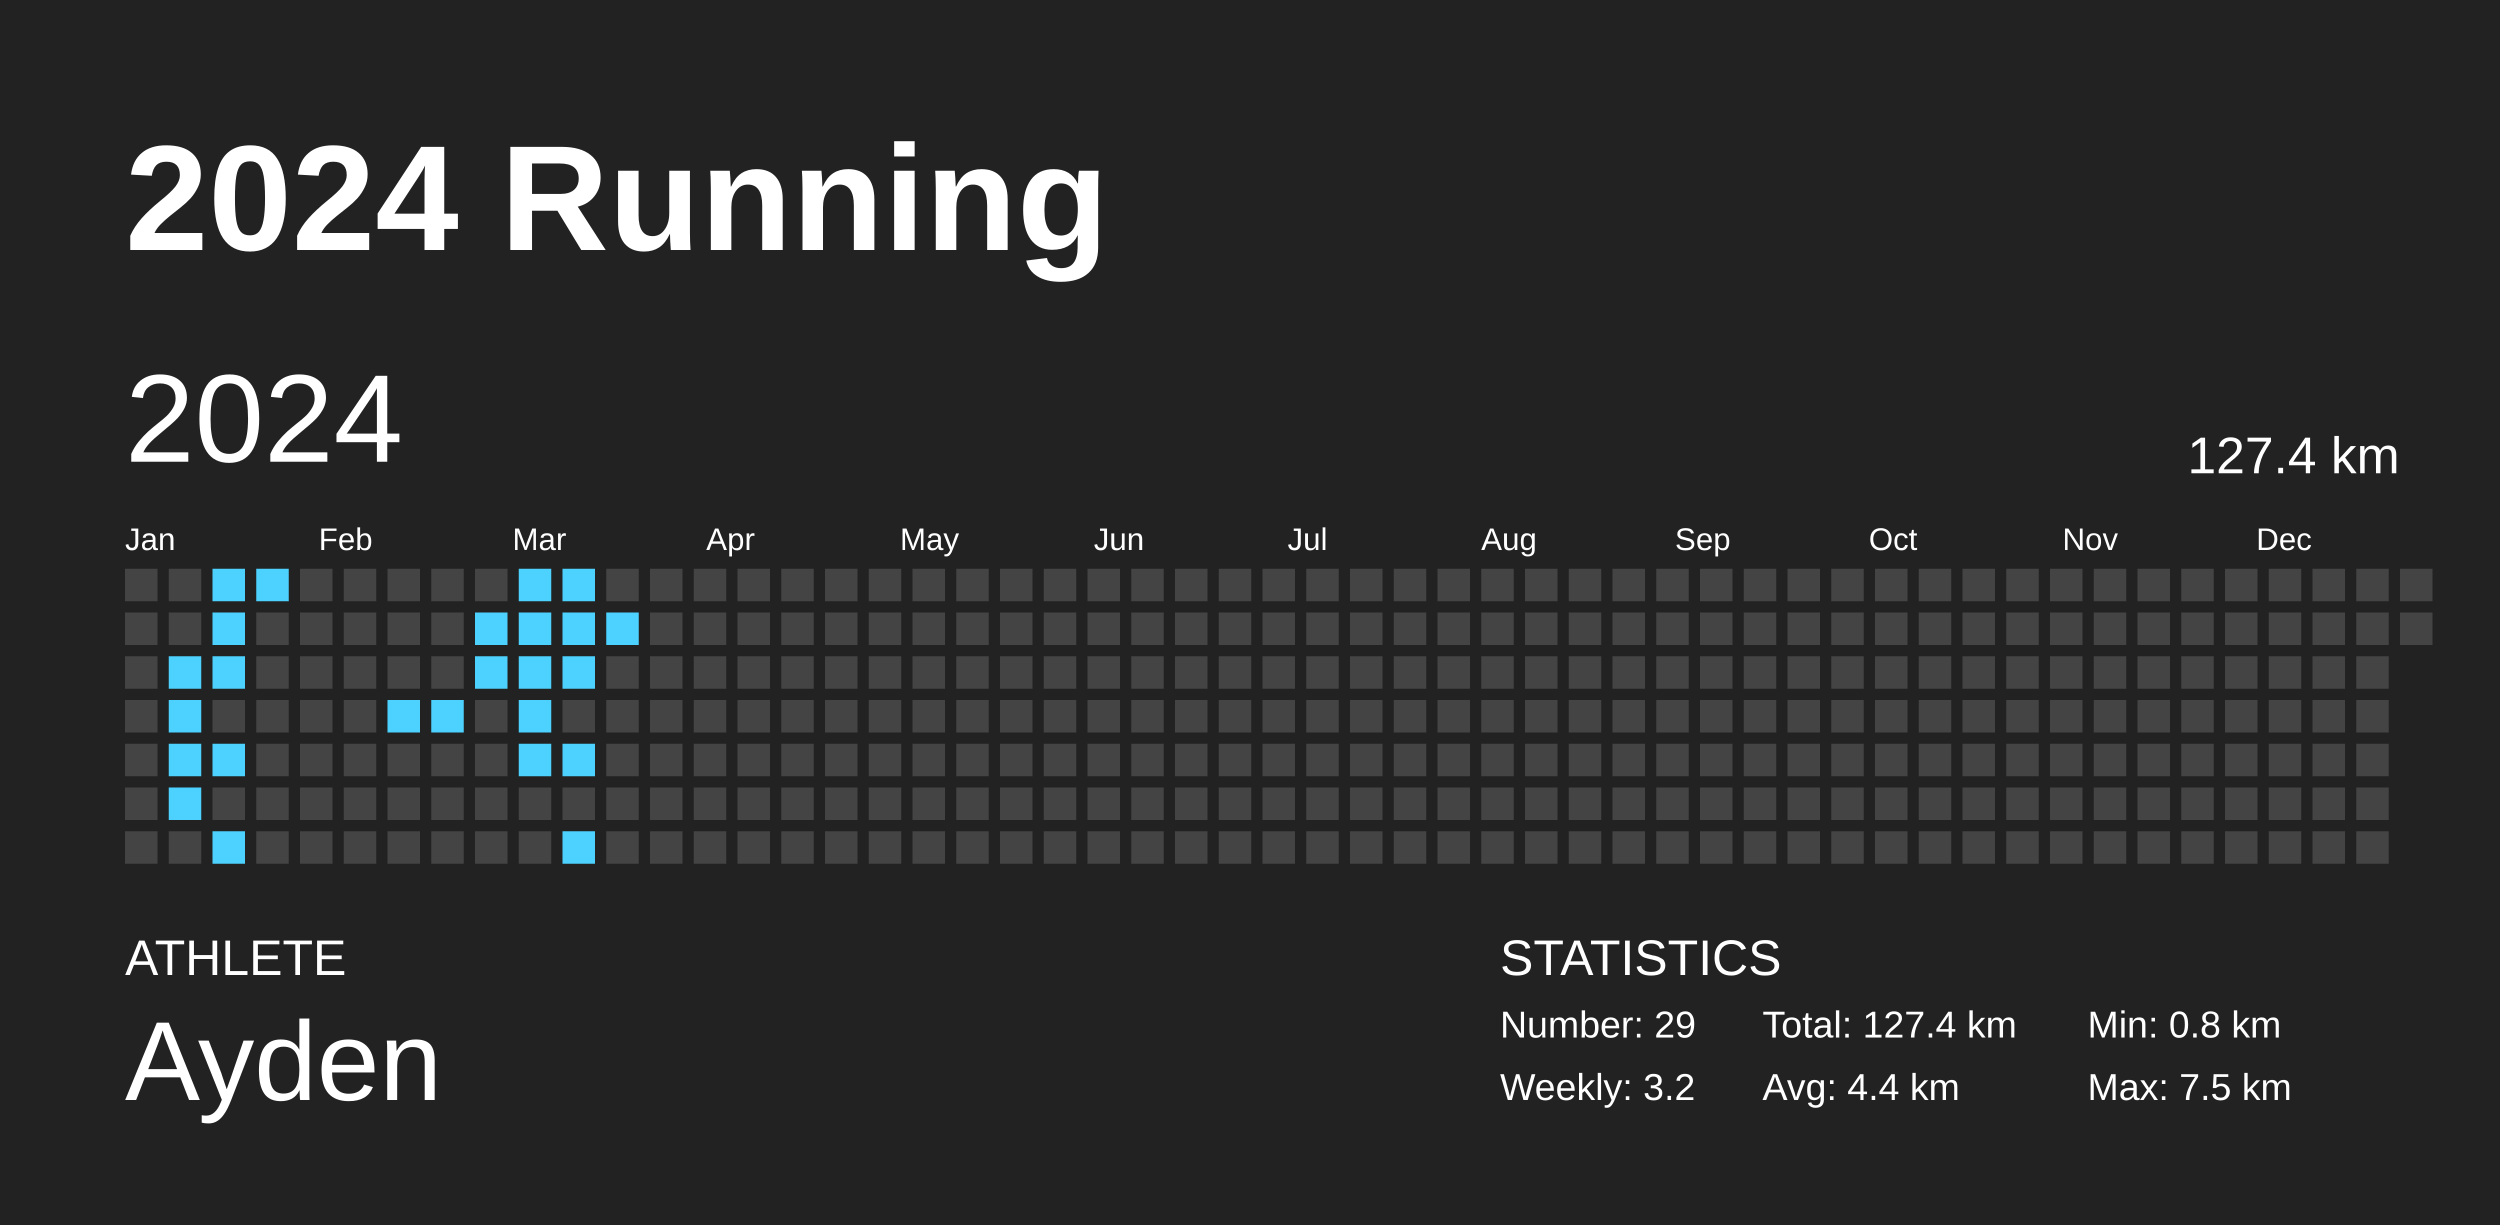
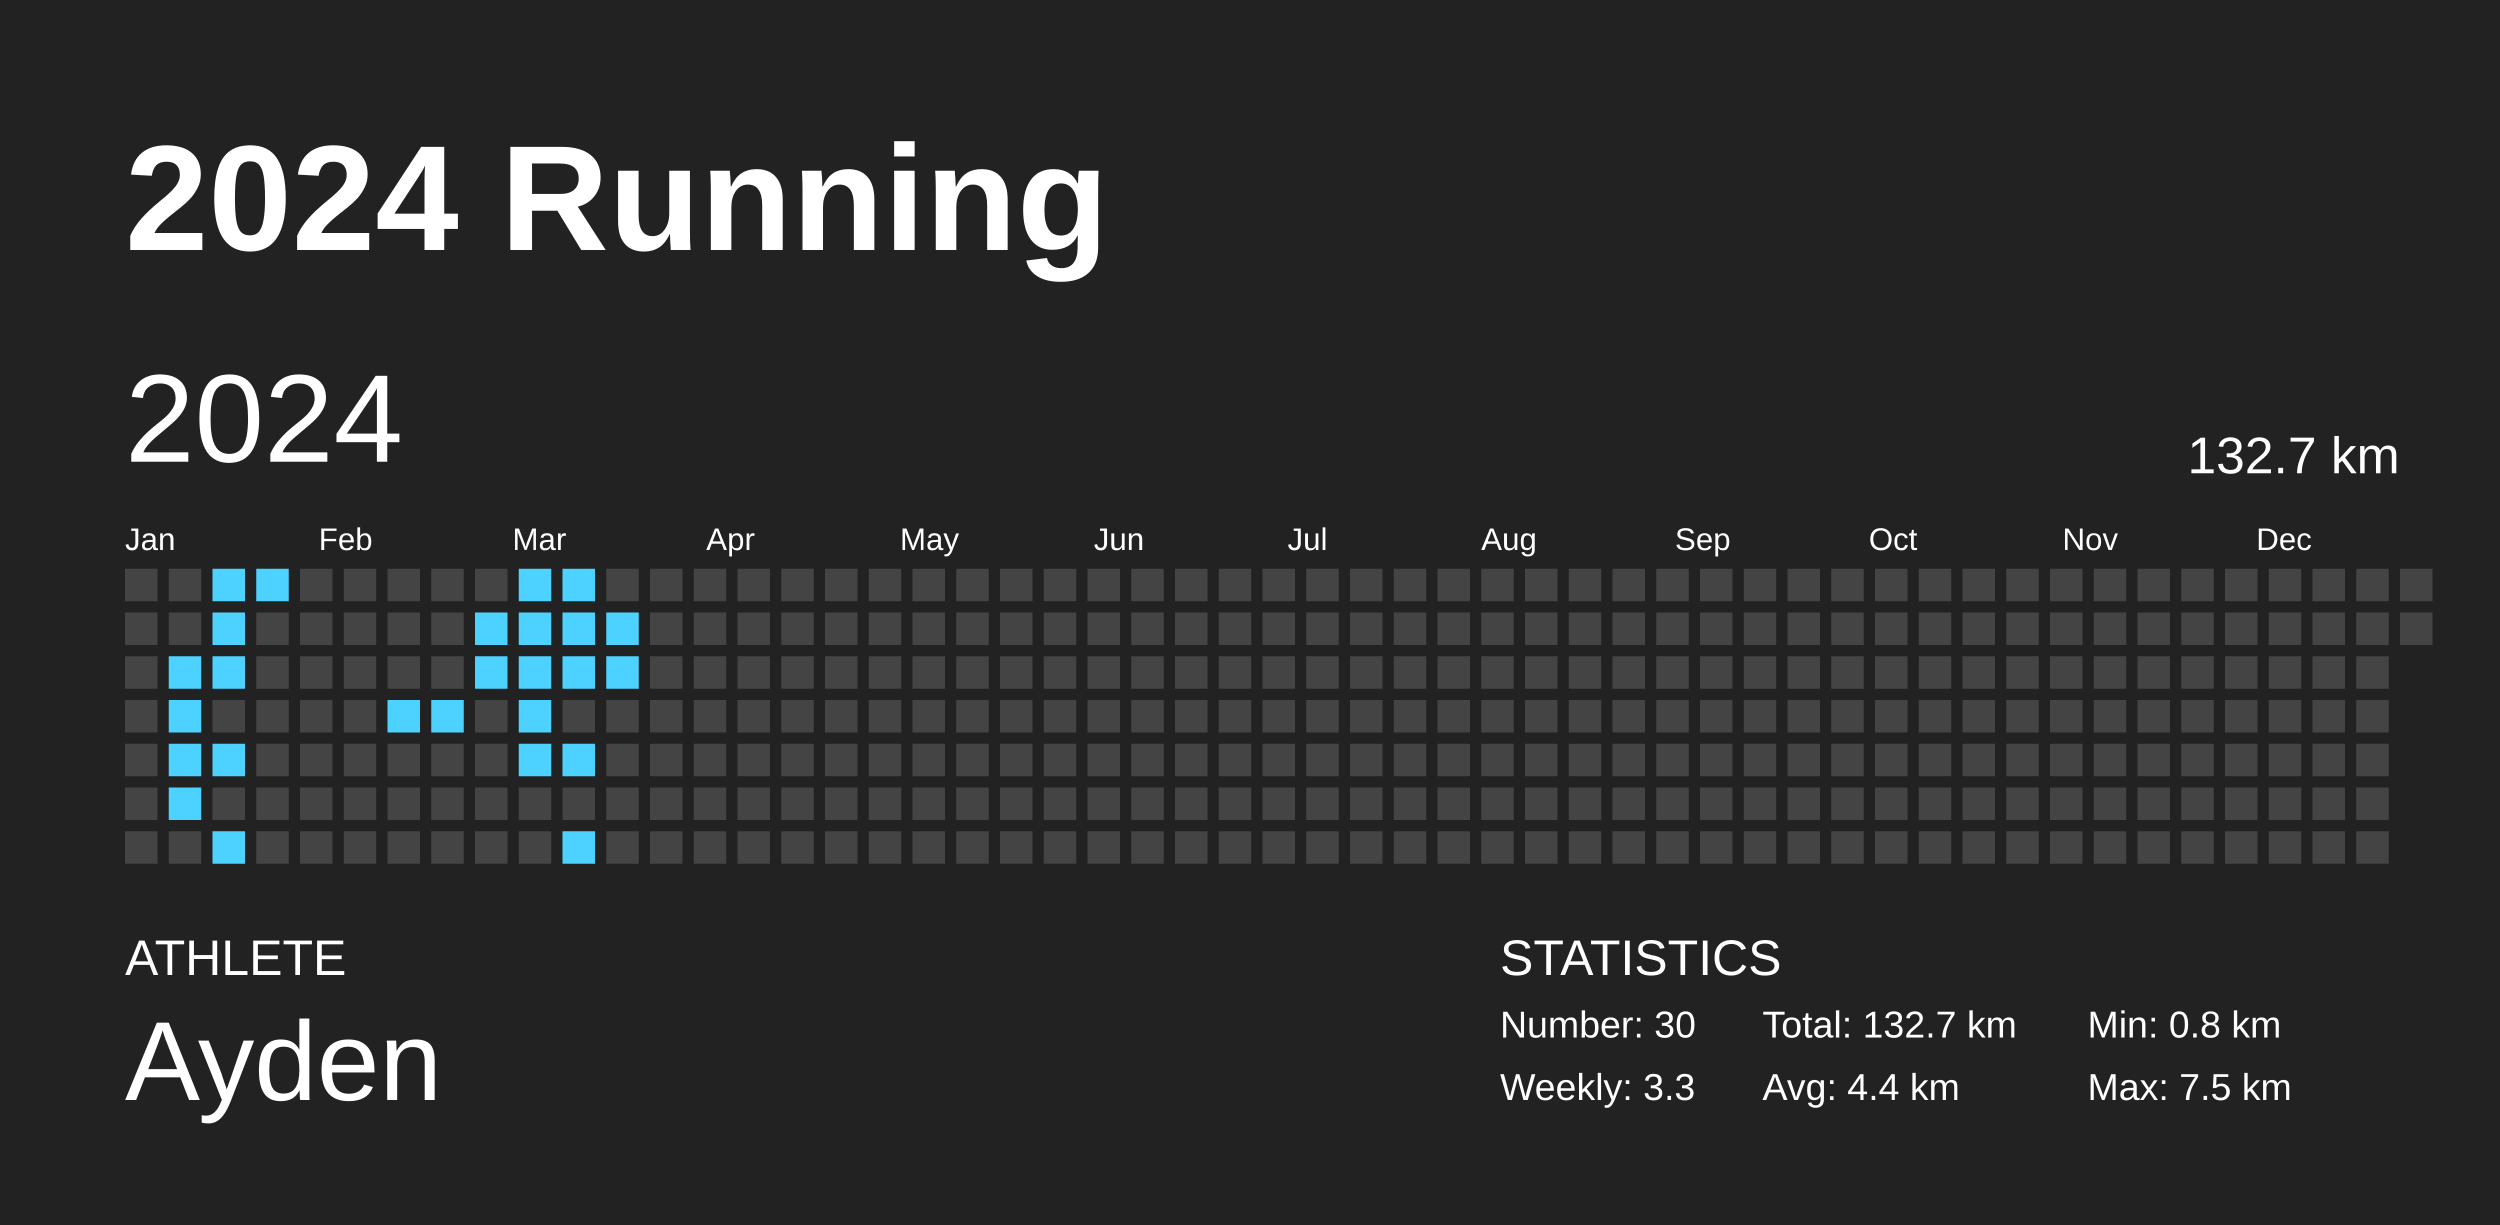
<svg xmlns="http://www.w3.org/2000/svg" baseProfile="full" height="98mm" version="1.1" viewBox="0,0,200,98" width="200mm">
  <defs />
  <rect fill="#222222" height="98" width="200" x="0" y="0" />
  <text fill="#FFFFFF" style="font-size:12px; font-family:Arial; font-weight:bold;" x="10" y="20">2024 Running</text>
  <text fill="#FFFFFF" style="font-size:4px; font-family:Arial" x="10" y="78">ATHLETE</text>
  <text fill="#FFFFFF" style="font-size:9px; font-family:Arial" x="10" y="88">Ayden</text>
  <text fill="#FFFFFF" style="font-size:4px; font-family:Arial" x="120" y="78">STATISTICS</text>
-   <text fill="#FFFFFF" style="font-size:3px; font-family:Arial" x="120" y="83">Number: 29</text>
-   <text fill="#FFFFFF" style="font-size:3px; font-family:Arial" x="120" y="88">Weekly: 3.2</text>
-   <text fill="#FFFFFF" style="font-size:3px; font-family:Arial" x="141" y="83">Total: 127.4 km</text>
+   <text fill="#FFFFFF" style="font-size:3px; font-family:Arial" x="120" y="83">Number: 30</text>
+   <text fill="#FFFFFF" style="font-size:3px; font-family:Arial" x="120" y="88">Weekly: 3.3</text>
+   <text fill="#FFFFFF" style="font-size:3px; font-family:Arial" x="141" y="83">Total: 132.7 km</text>
  <text fill="#FFFFFF" style="font-size:3px; font-family:Arial" x="141" y="88">Avg: 4.4 km</text>
  <text fill="#FFFFFF" style="font-size:3px; font-family:Arial" x="167" y="83">Min: 0.8 km</text>
  <text fill="#FFFFFF" style="font-size:3px; font-family:Arial" x="167" y="88">Max: 7.5 km</text>
  <text dominant-baseline="hanging" fill="#FFFFFF" style="font-size:10.0px; font-family:Arial;" x="10" y="30">2024</text>
-   <text dominant-baseline="hanging" fill="#FFFFFF" style="font-size:4.125px; font-family:Arial;" x="175" y="35">127.4 km</text>
+   <text dominant-baseline="hanging" fill="#FFFFFF" style="font-size:4.125px; font-family:Arial;" x="175" y="35">132.7 km</text>
  <text fill="#FFFFFF" style="font-size:2.5px; font-family:Arial" x="10.0" y="44">Jan</text>
  <text fill="#FFFFFF" style="font-size:2.5px; font-family:Arial" x="25.5" y="44">Feb</text>
  <text fill="#FFFFFF" style="font-size:2.5px; font-family:Arial" x="41.0" y="44">Mar</text>
  <text fill="#FFFFFF" style="font-size:2.5px; font-family:Arial" x="56.5" y="44">Apr</text>
  <text fill="#FFFFFF" style="font-size:2.5px; font-family:Arial" x="72.0" y="44">May</text>
  <text fill="#FFFFFF" style="font-size:2.5px; font-family:Arial" x="87.5" y="44">Jun</text>
  <text fill="#FFFFFF" style="font-size:2.5px; font-family:Arial" x="103.0" y="44">Jul</text>
  <text fill="#FFFFFF" style="font-size:2.5px; font-family:Arial" x="118.5" y="44">Aug</text>
  <text fill="#FFFFFF" style="font-size:2.5px; font-family:Arial" x="134.0" y="44">Sep</text>
  <text fill="#FFFFFF" style="font-size:2.5px; font-family:Arial" x="149.5" y="44">Oct</text>
  <text fill="#FFFFFF" style="font-size:2.5px; font-family:Arial" x="165.0" y="44">Nov</text>
  <text fill="#FFFFFF" style="font-size:2.5px; font-family:Arial" x="180.5" y="44">Dec</text>
  <rect fill="#444444" height="2.6" width="2.6" x="10.0" y="45.5" />
  <rect fill="#444444" height="2.6" width="2.6" x="10.0" y="49.0" />
  <rect fill="#444444" height="2.6" width="2.6" x="10.0" y="52.5" />
  <rect fill="#444444" height="2.6" width="2.6" x="10.0" y="56.0" />
  <rect fill="#444444" height="2.6" width="2.6" x="10.0" y="59.5" />
  <rect fill="#444444" height="2.6" width="2.6" x="10.0" y="63.0" />
  <rect fill="#444444" height="2.6" width="2.6" x="10.0" y="66.5" />
  <rect fill="#444444" height="2.6" width="2.6" x="13.5" y="45.5" />
  <rect fill="#444444" height="2.6" width="2.6" x="13.5" y="49.0" />
  <rect fill="#4dd2ff" height="2.6" width="2.6" x="13.5" y="52.5" />
  <rect fill="#4dd2ff" height="2.6" width="2.6" x="13.5" y="56.0" />
  <rect fill="#4dd2ff" height="2.6" width="2.6" x="13.5" y="59.5" />
  <rect fill="#4dd2ff" height="2.6" width="2.6" x="13.5" y="63.0" />
  <rect fill="#444444" height="2.6" width="2.6" x="13.5" y="66.5" />
  <rect fill="#4dd2ff" height="2.6" width="2.6" x="17.0" y="45.5" />
  <rect fill="#4dd2ff" height="2.6" width="2.6" x="17.0" y="49.0" />
  <rect fill="#4dd2ff" height="2.6" width="2.6" x="17.0" y="52.5" />
  <rect fill="#444444" height="2.6" width="2.6" x="17.0" y="56.0" />
  <rect fill="#4dd2ff" height="2.6" width="2.6" x="17.0" y="59.5" />
  <rect fill="#444444" height="2.6" width="2.6" x="17.0" y="63.0" />
  <rect fill="#4dd2ff" height="2.6" width="2.6" x="17.0" y="66.5" />
  <rect fill="#4dd2ff" height="2.6" width="2.6" x="20.5" y="45.5" />
  <rect fill="#444444" height="2.6" width="2.6" x="20.5" y="49.0" />
  <rect fill="#444444" height="2.6" width="2.6" x="20.5" y="52.5" />
  <rect fill="#444444" height="2.6" width="2.6" x="20.5" y="56.0" />
  <rect fill="#444444" height="2.6" width="2.6" x="20.5" y="59.5" />
  <rect fill="#444444" height="2.6" width="2.6" x="20.5" y="63.0" />
  <rect fill="#444444" height="2.6" width="2.6" x="20.5" y="66.5" />
  <rect fill="#444444" height="2.6" width="2.6" x="24.0" y="45.5" />
  <rect fill="#444444" height="2.6" width="2.6" x="24.0" y="49.0" />
  <rect fill="#444444" height="2.6" width="2.6" x="24.0" y="52.5" />
  <rect fill="#444444" height="2.6" width="2.6" x="24.0" y="56.0" />
  <rect fill="#444444" height="2.6" width="2.6" x="24.0" y="59.5" />
  <rect fill="#444444" height="2.6" width="2.6" x="24.0" y="63.0" />
  <rect fill="#444444" height="2.6" width="2.6" x="24.0" y="66.5" />
  <rect fill="#444444" height="2.6" width="2.6" x="27.5" y="45.5" />
  <rect fill="#444444" height="2.6" width="2.6" x="27.5" y="49.0" />
  <rect fill="#444444" height="2.6" width="2.6" x="27.5" y="52.5" />
  <rect fill="#444444" height="2.6" width="2.6" x="27.5" y="56.0" />
  <rect fill="#444444" height="2.6" width="2.6" x="27.5" y="59.5" />
  <rect fill="#444444" height="2.6" width="2.6" x="27.5" y="63.0" />
  <rect fill="#444444" height="2.6" width="2.6" x="27.5" y="66.5" />
  <rect fill="#444444" height="2.6" width="2.6" x="31.0" y="45.5" />
  <rect fill="#444444" height="2.6" width="2.6" x="31.0" y="49.0" />
  <rect fill="#444444" height="2.6" width="2.6" x="31.0" y="52.5" />
  <rect fill="#4dd2ff" height="2.6" width="2.6" x="31.0" y="56.0" />
  <rect fill="#444444" height="2.6" width="2.6" x="31.0" y="59.5" />
  <rect fill="#444444" height="2.6" width="2.6" x="31.0" y="63.0" />
  <rect fill="#444444" height="2.6" width="2.6" x="31.0" y="66.5" />
  <rect fill="#444444" height="2.6" width="2.6" x="34.5" y="45.5" />
  <rect fill="#444444" height="2.6" width="2.6" x="34.5" y="49.0" />
  <rect fill="#444444" height="2.6" width="2.6" x="34.5" y="52.5" />
  <rect fill="#4dd2ff" height="2.6" width="2.6" x="34.5" y="56.0" />
  <rect fill="#444444" height="2.6" width="2.6" x="34.5" y="59.5" />
  <rect fill="#444444" height="2.6" width="2.6" x="34.5" y="63.0" />
  <rect fill="#444444" height="2.6" width="2.6" x="34.5" y="66.5" />
  <rect fill="#444444" height="2.6" width="2.6" x="38.0" y="45.5" />
  <rect fill="#4dd2ff" height="2.6" width="2.6" x="38.0" y="49.0" />
  <rect fill="#4dd2ff" height="2.6" width="2.6" x="38.0" y="52.5" />
  <rect fill="#444444" height="2.6" width="2.6" x="38.0" y="56.0" />
  <rect fill="#444444" height="2.6" width="2.6" x="38.0" y="59.5" />
  <rect fill="#444444" height="2.6" width="2.6" x="38.0" y="63.0" />
  <rect fill="#444444" height="2.6" width="2.6" x="38.0" y="66.5" />
  <rect fill="#4dd2ff" height="2.6" width="2.6" x="41.5" y="45.5" />
  <rect fill="#4dd2ff" height="2.6" width="2.6" x="41.5" y="49.0" />
  <rect fill="#4dd2ff" height="2.6" width="2.6" x="41.5" y="52.5" />
  <rect fill="#4dd2ff" height="2.6" width="2.6" x="41.5" y="56.0" />
  <rect fill="#4dd2ff" height="2.6" width="2.6" x="41.5" y="59.5" />
  <rect fill="#444444" height="2.6" width="2.6" x="41.5" y="63.0" />
  <rect fill="#444444" height="2.6" width="2.6" x="41.5" y="66.5" />
  <rect fill="#4dd2ff" height="2.6" width="2.6" x="45.0" y="45.5" />
  <rect fill="#4dd2ff" height="2.6" width="2.6" x="45.0" y="49.0" />
  <rect fill="#4dd2ff" height="2.6" width="2.6" x="45.0" y="52.5" />
  <rect fill="#444444" height="2.6" width="2.6" x="45.0" y="56.0" />
  <rect fill="#4dd2ff" height="2.6" width="2.6" x="45.0" y="59.5" />
  <rect fill="#444444" height="2.6" width="2.6" x="45.0" y="63.0" />
  <rect fill="#4dd2ff" height="2.6" width="2.6" x="45.0" y="66.5" />
  <rect fill="#444444" height="2.6" width="2.6" x="48.5" y="45.5" />
  <rect fill="#4dd2ff" height="2.6" width="2.6" x="48.5" y="49.0" />
-   <rect fill="#444444" height="2.6" width="2.6" x="48.5" y="52.5" />
+   <rect fill="#4dd2ff" height="2.6" width="2.6" x="48.5" y="52.5" />
  <rect fill="#444444" height="2.6" width="2.6" x="48.5" y="56.0" />
  <rect fill="#444444" height="2.6" width="2.6" x="48.5" y="59.5" />
  <rect fill="#444444" height="2.6" width="2.6" x="48.5" y="63.0" />
  <rect fill="#444444" height="2.6" width="2.6" x="48.5" y="66.5" />
  <rect fill="#444444" height="2.6" width="2.6" x="52.0" y="45.5" />
  <rect fill="#444444" height="2.6" width="2.6" x="52.0" y="49.0" />
  <rect fill="#444444" height="2.6" width="2.6" x="52.0" y="52.5" />
  <rect fill="#444444" height="2.6" width="2.6" x="52.0" y="56.0" />
  <rect fill="#444444" height="2.6" width="2.6" x="52.0" y="59.5" />
  <rect fill="#444444" height="2.6" width="2.6" x="52.0" y="63.0" />
  <rect fill="#444444" height="2.6" width="2.6" x="52.0" y="66.5" />
  <rect fill="#444444" height="2.6" width="2.6" x="55.5" y="45.5" />
  <rect fill="#444444" height="2.6" width="2.6" x="55.5" y="49.0" />
  <rect fill="#444444" height="2.6" width="2.6" x="55.5" y="52.5" />
  <rect fill="#444444" height="2.6" width="2.6" x="55.5" y="56.0" />
  <rect fill="#444444" height="2.6" width="2.6" x="55.5" y="59.5" />
  <rect fill="#444444" height="2.6" width="2.6" x="55.5" y="63.0" />
  <rect fill="#444444" height="2.6" width="2.6" x="55.5" y="66.5" />
  <rect fill="#444444" height="2.6" width="2.6" x="59.0" y="45.5" />
  <rect fill="#444444" height="2.6" width="2.6" x="59.0" y="49.0" />
  <rect fill="#444444" height="2.6" width="2.6" x="59.0" y="52.5" />
  <rect fill="#444444" height="2.6" width="2.6" x="59.0" y="56.0" />
  <rect fill="#444444" height="2.6" width="2.6" x="59.0" y="59.5" />
  <rect fill="#444444" height="2.6" width="2.6" x="59.0" y="63.0" />
  <rect fill="#444444" height="2.6" width="2.6" x="59.0" y="66.5" />
  <rect fill="#444444" height="2.6" width="2.6" x="62.5" y="45.5" />
  <rect fill="#444444" height="2.6" width="2.6" x="62.5" y="49.0" />
  <rect fill="#444444" height="2.6" width="2.6" x="62.5" y="52.5" />
  <rect fill="#444444" height="2.6" width="2.6" x="62.5" y="56.0" />
  <rect fill="#444444" height="2.6" width="2.6" x="62.5" y="59.5" />
  <rect fill="#444444" height="2.6" width="2.6" x="62.5" y="63.0" />
  <rect fill="#444444" height="2.6" width="2.6" x="62.5" y="66.5" />
  <rect fill="#444444" height="2.6" width="2.6" x="66.0" y="45.5" />
  <rect fill="#444444" height="2.6" width="2.6" x="66.0" y="49.0" />
  <rect fill="#444444" height="2.6" width="2.6" x="66.0" y="52.5" />
  <rect fill="#444444" height="2.6" width="2.6" x="66.0" y="56.0" />
  <rect fill="#444444" height="2.6" width="2.6" x="66.0" y="59.5" />
  <rect fill="#444444" height="2.6" width="2.6" x="66.0" y="63.0" />
  <rect fill="#444444" height="2.6" width="2.6" x="66.0" y="66.5" />
  <rect fill="#444444" height="2.6" width="2.6" x="69.5" y="45.5" />
  <rect fill="#444444" height="2.6" width="2.6" x="69.5" y="49.0" />
  <rect fill="#444444" height="2.6" width="2.6" x="69.5" y="52.5" />
  <rect fill="#444444" height="2.6" width="2.6" x="69.5" y="56.0" />
  <rect fill="#444444" height="2.6" width="2.6" x="69.5" y="59.5" />
  <rect fill="#444444" height="2.6" width="2.6" x="69.5" y="63.0" />
  <rect fill="#444444" height="2.6" width="2.6" x="69.5" y="66.5" />
  <rect fill="#444444" height="2.6" width="2.6" x="73.0" y="45.5" />
  <rect fill="#444444" height="2.6" width="2.6" x="73.0" y="49.0" />
  <rect fill="#444444" height="2.6" width="2.6" x="73.0" y="52.5" />
  <rect fill="#444444" height="2.6" width="2.6" x="73.0" y="56.0" />
  <rect fill="#444444" height="2.6" width="2.6" x="73.0" y="59.5" />
  <rect fill="#444444" height="2.6" width="2.6" x="73.0" y="63.0" />
  <rect fill="#444444" height="2.6" width="2.6" x="73.0" y="66.5" />
  <rect fill="#444444" height="2.6" width="2.6" x="76.5" y="45.5" />
  <rect fill="#444444" height="2.6" width="2.6" x="76.5" y="49.0" />
  <rect fill="#444444" height="2.6" width="2.6" x="76.5" y="52.5" />
  <rect fill="#444444" height="2.6" width="2.6" x="76.5" y="56.0" />
  <rect fill="#444444" height="2.6" width="2.6" x="76.5" y="59.5" />
  <rect fill="#444444" height="2.6" width="2.6" x="76.5" y="63.0" />
  <rect fill="#444444" height="2.6" width="2.6" x="76.5" y="66.5" />
  <rect fill="#444444" height="2.6" width="2.6" x="80.0" y="45.5" />
  <rect fill="#444444" height="2.6" width="2.6" x="80.0" y="49.0" />
  <rect fill="#444444" height="2.6" width="2.6" x="80.0" y="52.5" />
  <rect fill="#444444" height="2.6" width="2.6" x="80.0" y="56.0" />
  <rect fill="#444444" height="2.6" width="2.6" x="80.0" y="59.5" />
  <rect fill="#444444" height="2.6" width="2.6" x="80.0" y="63.0" />
  <rect fill="#444444" height="2.6" width="2.6" x="80.0" y="66.5" />
  <rect fill="#444444" height="2.6" width="2.6" x="83.5" y="45.5" />
  <rect fill="#444444" height="2.6" width="2.6" x="83.5" y="49.0" />
  <rect fill="#444444" height="2.6" width="2.6" x="83.5" y="52.5" />
  <rect fill="#444444" height="2.6" width="2.6" x="83.5" y="56.0" />
  <rect fill="#444444" height="2.6" width="2.6" x="83.5" y="59.5" />
  <rect fill="#444444" height="2.6" width="2.6" x="83.5" y="63.0" />
  <rect fill="#444444" height="2.6" width="2.6" x="83.5" y="66.5" />
  <rect fill="#444444" height="2.6" width="2.6" x="87.0" y="45.5" />
  <rect fill="#444444" height="2.6" width="2.6" x="87.0" y="49.0" />
  <rect fill="#444444" height="2.6" width="2.6" x="87.0" y="52.5" />
  <rect fill="#444444" height="2.6" width="2.6" x="87.0" y="56.0" />
  <rect fill="#444444" height="2.6" width="2.6" x="87.0" y="59.5" />
  <rect fill="#444444" height="2.6" width="2.6" x="87.0" y="63.0" />
  <rect fill="#444444" height="2.6" width="2.6" x="87.0" y="66.5" />
  <rect fill="#444444" height="2.6" width="2.6" x="90.5" y="45.5" />
  <rect fill="#444444" height="2.6" width="2.6" x="90.5" y="49.0" />
  <rect fill="#444444" height="2.6" width="2.6" x="90.5" y="52.5" />
  <rect fill="#444444" height="2.6" width="2.6" x="90.5" y="56.0" />
  <rect fill="#444444" height="2.6" width="2.6" x="90.5" y="59.5" />
  <rect fill="#444444" height="2.6" width="2.6" x="90.5" y="63.0" />
  <rect fill="#444444" height="2.6" width="2.6" x="90.5" y="66.5" />
  <rect fill="#444444" height="2.6" width="2.6" x="94.0" y="45.5" />
  <rect fill="#444444" height="2.6" width="2.6" x="94.0" y="49.0" />
  <rect fill="#444444" height="2.6" width="2.6" x="94.0" y="52.5" />
  <rect fill="#444444" height="2.6" width="2.6" x="94.0" y="56.0" />
  <rect fill="#444444" height="2.6" width="2.6" x="94.0" y="59.5" />
  <rect fill="#444444" height="2.6" width="2.6" x="94.0" y="63.0" />
  <rect fill="#444444" height="2.6" width="2.6" x="94.0" y="66.5" />
  <rect fill="#444444" height="2.6" width="2.6" x="97.5" y="45.5" />
  <rect fill="#444444" height="2.6" width="2.6" x="97.5" y="49.0" />
  <rect fill="#444444" height="2.6" width="2.6" x="97.5" y="52.5" />
  <rect fill="#444444" height="2.6" width="2.6" x="97.5" y="56.0" />
  <rect fill="#444444" height="2.6" width="2.6" x="97.5" y="59.5" />
  <rect fill="#444444" height="2.6" width="2.6" x="97.5" y="63.0" />
  <rect fill="#444444" height="2.6" width="2.6" x="97.5" y="66.5" />
  <rect fill="#444444" height="2.6" width="2.6" x="101.0" y="45.5" />
  <rect fill="#444444" height="2.6" width="2.6" x="101.0" y="49.0" />
  <rect fill="#444444" height="2.6" width="2.6" x="101.0" y="52.5" />
  <rect fill="#444444" height="2.6" width="2.6" x="101.0" y="56.0" />
  <rect fill="#444444" height="2.6" width="2.6" x="101.0" y="59.5" />
  <rect fill="#444444" height="2.6" width="2.6" x="101.0" y="63.0" />
  <rect fill="#444444" height="2.6" width="2.6" x="101.0" y="66.5" />
  <rect fill="#444444" height="2.6" width="2.6" x="104.5" y="45.5" />
  <rect fill="#444444" height="2.6" width="2.6" x="104.5" y="49.0" />
  <rect fill="#444444" height="2.6" width="2.6" x="104.5" y="52.5" />
  <rect fill="#444444" height="2.6" width="2.6" x="104.5" y="56.0" />
  <rect fill="#444444" height="2.6" width="2.6" x="104.5" y="59.5" />
  <rect fill="#444444" height="2.6" width="2.6" x="104.5" y="63.0" />
  <rect fill="#444444" height="2.6" width="2.6" x="104.5" y="66.5" />
  <rect fill="#444444" height="2.6" width="2.6" x="108.0" y="45.5" />
  <rect fill="#444444" height="2.6" width="2.6" x="108.0" y="49.0" />
  <rect fill="#444444" height="2.6" width="2.6" x="108.0" y="52.5" />
  <rect fill="#444444" height="2.6" width="2.6" x="108.0" y="56.0" />
  <rect fill="#444444" height="2.6" width="2.6" x="108.0" y="59.5" />
  <rect fill="#444444" height="2.6" width="2.6" x="108.0" y="63.0" />
  <rect fill="#444444" height="2.6" width="2.6" x="108.0" y="66.5" />
  <rect fill="#444444" height="2.6" width="2.6" x="111.5" y="45.5" />
  <rect fill="#444444" height="2.6" width="2.6" x="111.5" y="49.0" />
  <rect fill="#444444" height="2.6" width="2.6" x="111.5" y="52.5" />
  <rect fill="#444444" height="2.6" width="2.6" x="111.5" y="56.0" />
  <rect fill="#444444" height="2.6" width="2.6" x="111.5" y="59.5" />
  <rect fill="#444444" height="2.6" width="2.6" x="111.5" y="63.0" />
  <rect fill="#444444" height="2.6" width="2.6" x="111.5" y="66.5" />
  <rect fill="#444444" height="2.6" width="2.6" x="115.0" y="45.5" />
  <rect fill="#444444" height="2.6" width="2.6" x="115.0" y="49.0" />
  <rect fill="#444444" height="2.6" width="2.6" x="115.0" y="52.5" />
  <rect fill="#444444" height="2.6" width="2.6" x="115.0" y="56.0" />
  <rect fill="#444444" height="2.6" width="2.6" x="115.0" y="59.5" />
  <rect fill="#444444" height="2.6" width="2.6" x="115.0" y="63.0" />
  <rect fill="#444444" height="2.6" width="2.6" x="115.0" y="66.5" />
  <rect fill="#444444" height="2.6" width="2.6" x="118.5" y="45.5" />
  <rect fill="#444444" height="2.6" width="2.6" x="118.5" y="49.0" />
  <rect fill="#444444" height="2.6" width="2.6" x="118.5" y="52.5" />
  <rect fill="#444444" height="2.6" width="2.6" x="118.5" y="56.0" />
  <rect fill="#444444" height="2.6" width="2.6" x="118.5" y="59.5" />
  <rect fill="#444444" height="2.6" width="2.6" x="118.5" y="63.0" />
  <rect fill="#444444" height="2.6" width="2.6" x="118.5" y="66.5" />
  <rect fill="#444444" height="2.6" width="2.6" x="122.0" y="45.5" />
  <rect fill="#444444" height="2.6" width="2.6" x="122.0" y="49.0" />
  <rect fill="#444444" height="2.6" width="2.6" x="122.0" y="52.5" />
  <rect fill="#444444" height="2.6" width="2.6" x="122.0" y="56.0" />
  <rect fill="#444444" height="2.6" width="2.6" x="122.0" y="59.5" />
  <rect fill="#444444" height="2.6" width="2.6" x="122.0" y="63.0" />
  <rect fill="#444444" height="2.6" width="2.6" x="122.0" y="66.5" />
  <rect fill="#444444" height="2.6" width="2.6" x="125.5" y="45.5" />
  <rect fill="#444444" height="2.6" width="2.6" x="125.5" y="49.0" />
  <rect fill="#444444" height="2.6" width="2.6" x="125.5" y="52.5" />
  <rect fill="#444444" height="2.6" width="2.6" x="125.5" y="56.0" />
  <rect fill="#444444" height="2.6" width="2.6" x="125.5" y="59.5" />
  <rect fill="#444444" height="2.6" width="2.6" x="125.5" y="63.0" />
  <rect fill="#444444" height="2.6" width="2.6" x="125.5" y="66.5" />
  <rect fill="#444444" height="2.6" width="2.6" x="129.0" y="45.5" />
  <rect fill="#444444" height="2.6" width="2.6" x="129.0" y="49.0" />
  <rect fill="#444444" height="2.6" width="2.6" x="129.0" y="52.5" />
  <rect fill="#444444" height="2.6" width="2.6" x="129.0" y="56.0" />
  <rect fill="#444444" height="2.6" width="2.6" x="129.0" y="59.5" />
  <rect fill="#444444" height="2.6" width="2.6" x="129.0" y="63.0" />
  <rect fill="#444444" height="2.6" width="2.6" x="129.0" y="66.5" />
  <rect fill="#444444" height="2.6" width="2.6" x="132.5" y="45.5" />
  <rect fill="#444444" height="2.6" width="2.6" x="132.5" y="49.0" />
  <rect fill="#444444" height="2.6" width="2.6" x="132.5" y="52.5" />
  <rect fill="#444444" height="2.6" width="2.6" x="132.5" y="56.0" />
  <rect fill="#444444" height="2.6" width="2.6" x="132.5" y="59.5" />
  <rect fill="#444444" height="2.6" width="2.6" x="132.5" y="63.0" />
  <rect fill="#444444" height="2.6" width="2.6" x="132.5" y="66.5" />
  <rect fill="#444444" height="2.6" width="2.6" x="136.0" y="45.5" />
  <rect fill="#444444" height="2.6" width="2.6" x="136.0" y="49.0" />
  <rect fill="#444444" height="2.6" width="2.6" x="136.0" y="52.5" />
  <rect fill="#444444" height="2.6" width="2.6" x="136.0" y="56.0" />
  <rect fill="#444444" height="2.6" width="2.6" x="136.0" y="59.5" />
  <rect fill="#444444" height="2.6" width="2.6" x="136.0" y="63.0" />
  <rect fill="#444444" height="2.6" width="2.6" x="136.0" y="66.5" />
  <rect fill="#444444" height="2.6" width="2.6" x="139.5" y="45.5" />
  <rect fill="#444444" height="2.6" width="2.6" x="139.5" y="49.0" />
  <rect fill="#444444" height="2.6" width="2.6" x="139.5" y="52.5" />
  <rect fill="#444444" height="2.6" width="2.6" x="139.5" y="56.0" />
  <rect fill="#444444" height="2.6" width="2.6" x="139.5" y="59.5" />
  <rect fill="#444444" height="2.6" width="2.6" x="139.5" y="63.0" />
  <rect fill="#444444" height="2.6" width="2.6" x="139.5" y="66.5" />
  <rect fill="#444444" height="2.6" width="2.6" x="143.0" y="45.5" />
  <rect fill="#444444" height="2.6" width="2.6" x="143.0" y="49.0" />
  <rect fill="#444444" height="2.6" width="2.6" x="143.0" y="52.5" />
  <rect fill="#444444" height="2.6" width="2.6" x="143.0" y="56.0" />
  <rect fill="#444444" height="2.6" width="2.6" x="143.0" y="59.5" />
  <rect fill="#444444" height="2.6" width="2.6" x="143.0" y="63.0" />
  <rect fill="#444444" height="2.6" width="2.6" x="143.0" y="66.5" />
  <rect fill="#444444" height="2.6" width="2.6" x="146.5" y="45.5" />
  <rect fill="#444444" height="2.6" width="2.6" x="146.5" y="49.0" />
  <rect fill="#444444" height="2.6" width="2.6" x="146.5" y="52.5" />
  <rect fill="#444444" height="2.6" width="2.6" x="146.5" y="56.0" />
  <rect fill="#444444" height="2.6" width="2.6" x="146.5" y="59.5" />
  <rect fill="#444444" height="2.6" width="2.6" x="146.5" y="63.0" />
  <rect fill="#444444" height="2.6" width="2.6" x="146.5" y="66.5" />
  <rect fill="#444444" height="2.6" width="2.6" x="150.0" y="45.5" />
  <rect fill="#444444" height="2.6" width="2.6" x="150.0" y="49.0" />
  <rect fill="#444444" height="2.6" width="2.6" x="150.0" y="52.5" />
  <rect fill="#444444" height="2.6" width="2.6" x="150.0" y="56.0" />
  <rect fill="#444444" height="2.6" width="2.6" x="150.0" y="59.5" />
  <rect fill="#444444" height="2.6" width="2.6" x="150.0" y="63.0" />
  <rect fill="#444444" height="2.6" width="2.6" x="150.0" y="66.5" />
  <rect fill="#444444" height="2.6" width="2.6" x="153.5" y="45.5" />
  <rect fill="#444444" height="2.6" width="2.6" x="153.5" y="49.0" />
  <rect fill="#444444" height="2.6" width="2.6" x="153.5" y="52.5" />
  <rect fill="#444444" height="2.6" width="2.6" x="153.5" y="56.0" />
  <rect fill="#444444" height="2.6" width="2.6" x="153.5" y="59.5" />
  <rect fill="#444444" height="2.6" width="2.6" x="153.5" y="63.0" />
  <rect fill="#444444" height="2.6" width="2.6" x="153.5" y="66.5" />
  <rect fill="#444444" height="2.6" width="2.6" x="157.0" y="45.5" />
  <rect fill="#444444" height="2.6" width="2.6" x="157.0" y="49.0" />
  <rect fill="#444444" height="2.6" width="2.6" x="157.0" y="52.5" />
  <rect fill="#444444" height="2.6" width="2.6" x="157.0" y="56.0" />
  <rect fill="#444444" height="2.6" width="2.6" x="157.0" y="59.5" />
  <rect fill="#444444" height="2.6" width="2.6" x="157.0" y="63.0" />
  <rect fill="#444444" height="2.6" width="2.6" x="157.0" y="66.5" />
  <rect fill="#444444" height="2.6" width="2.6" x="160.5" y="45.5" />
  <rect fill="#444444" height="2.6" width="2.6" x="160.5" y="49.0" />
  <rect fill="#444444" height="2.6" width="2.6" x="160.5" y="52.5" />
  <rect fill="#444444" height="2.6" width="2.6" x="160.5" y="56.0" />
  <rect fill="#444444" height="2.6" width="2.6" x="160.5" y="59.5" />
  <rect fill="#444444" height="2.6" width="2.6" x="160.5" y="63.0" />
  <rect fill="#444444" height="2.6" width="2.6" x="160.5" y="66.5" />
  <rect fill="#444444" height="2.6" width="2.6" x="164.0" y="45.5" />
  <rect fill="#444444" height="2.6" width="2.6" x="164.0" y="49.0" />
  <rect fill="#444444" height="2.6" width="2.6" x="164.0" y="52.5" />
  <rect fill="#444444" height="2.6" width="2.6" x="164.0" y="56.0" />
  <rect fill="#444444" height="2.6" width="2.6" x="164.0" y="59.5" />
  <rect fill="#444444" height="2.6" width="2.6" x="164.0" y="63.0" />
  <rect fill="#444444" height="2.6" width="2.6" x="164.0" y="66.5" />
  <rect fill="#444444" height="2.6" width="2.6" x="167.5" y="45.5" />
  <rect fill="#444444" height="2.6" width="2.6" x="167.5" y="49.0" />
  <rect fill="#444444" height="2.6" width="2.6" x="167.5" y="52.5" />
  <rect fill="#444444" height="2.6" width="2.6" x="167.5" y="56.0" />
  <rect fill="#444444" height="2.6" width="2.6" x="167.5" y="59.5" />
  <rect fill="#444444" height="2.6" width="2.6" x="167.5" y="63.0" />
  <rect fill="#444444" height="2.6" width="2.6" x="167.5" y="66.5" />
  <rect fill="#444444" height="2.6" width="2.6" x="171.0" y="45.5" />
  <rect fill="#444444" height="2.6" width="2.6" x="171.0" y="49.0" />
  <rect fill="#444444" height="2.6" width="2.6" x="171.0" y="52.5" />
  <rect fill="#444444" height="2.6" width="2.6" x="171.0" y="56.0" />
  <rect fill="#444444" height="2.6" width="2.6" x="171.0" y="59.5" />
  <rect fill="#444444" height="2.6" width="2.6" x="171.0" y="63.0" />
  <rect fill="#444444" height="2.6" width="2.6" x="171.0" y="66.5" />
  <rect fill="#444444" height="2.6" width="2.6" x="174.5" y="45.5" />
  <rect fill="#444444" height="2.6" width="2.6" x="174.5" y="49.0" />
  <rect fill="#444444" height="2.6" width="2.6" x="174.5" y="52.5" />
  <rect fill="#444444" height="2.6" width="2.6" x="174.5" y="56.0" />
  <rect fill="#444444" height="2.6" width="2.6" x="174.5" y="59.5" />
  <rect fill="#444444" height="2.6" width="2.6" x="174.5" y="63.0" />
  <rect fill="#444444" height="2.6" width="2.6" x="174.5" y="66.5" />
  <rect fill="#444444" height="2.6" width="2.6" x="178.0" y="45.5" />
  <rect fill="#444444" height="2.6" width="2.6" x="178.0" y="49.0" />
  <rect fill="#444444" height="2.6" width="2.6" x="178.0" y="52.5" />
  <rect fill="#444444" height="2.6" width="2.6" x="178.0" y="56.0" />
  <rect fill="#444444" height="2.6" width="2.6" x="178.0" y="59.5" />
  <rect fill="#444444" height="2.6" width="2.6" x="178.0" y="63.0" />
  <rect fill="#444444" height="2.6" width="2.6" x="178.0" y="66.5" />
  <rect fill="#444444" height="2.6" width="2.6" x="181.5" y="45.5" />
  <rect fill="#444444" height="2.6" width="2.6" x="181.5" y="49.0" />
  <rect fill="#444444" height="2.6" width="2.6" x="181.5" y="52.5" />
  <rect fill="#444444" height="2.6" width="2.6" x="181.5" y="56.0" />
  <rect fill="#444444" height="2.6" width="2.6" x="181.5" y="59.5" />
  <rect fill="#444444" height="2.6" width="2.6" x="181.5" y="63.0" />
  <rect fill="#444444" height="2.6" width="2.6" x="181.5" y="66.5" />
  <rect fill="#444444" height="2.6" width="2.6" x="185.0" y="45.5" />
  <rect fill="#444444" height="2.6" width="2.6" x="185.0" y="49.0" />
  <rect fill="#444444" height="2.6" width="2.6" x="185.0" y="52.5" />
  <rect fill="#444444" height="2.6" width="2.6" x="185.0" y="56.0" />
  <rect fill="#444444" height="2.6" width="2.6" x="185.0" y="59.5" />
  <rect fill="#444444" height="2.6" width="2.6" x="185.0" y="63.0" />
  <rect fill="#444444" height="2.6" width="2.6" x="185.0" y="66.5" />
  <rect fill="#444444" height="2.6" width="2.6" x="188.5" y="45.5" />
  <rect fill="#444444" height="2.6" width="2.6" x="188.5" y="49.0" />
  <rect fill="#444444" height="2.6" width="2.6" x="188.5" y="52.5" />
  <rect fill="#444444" height="2.6" width="2.6" x="188.5" y="56.0" />
  <rect fill="#444444" height="2.6" width="2.6" x="188.5" y="59.5" />
  <rect fill="#444444" height="2.6" width="2.6" x="188.5" y="63.0" />
  <rect fill="#444444" height="2.6" width="2.6" x="188.5" y="66.5" />
  <rect fill="#444444" height="2.6" width="2.6" x="192.0" y="45.5" />
  <rect fill="#444444" height="2.6" width="2.6" x="192.0" y="49.0" />
</svg>
